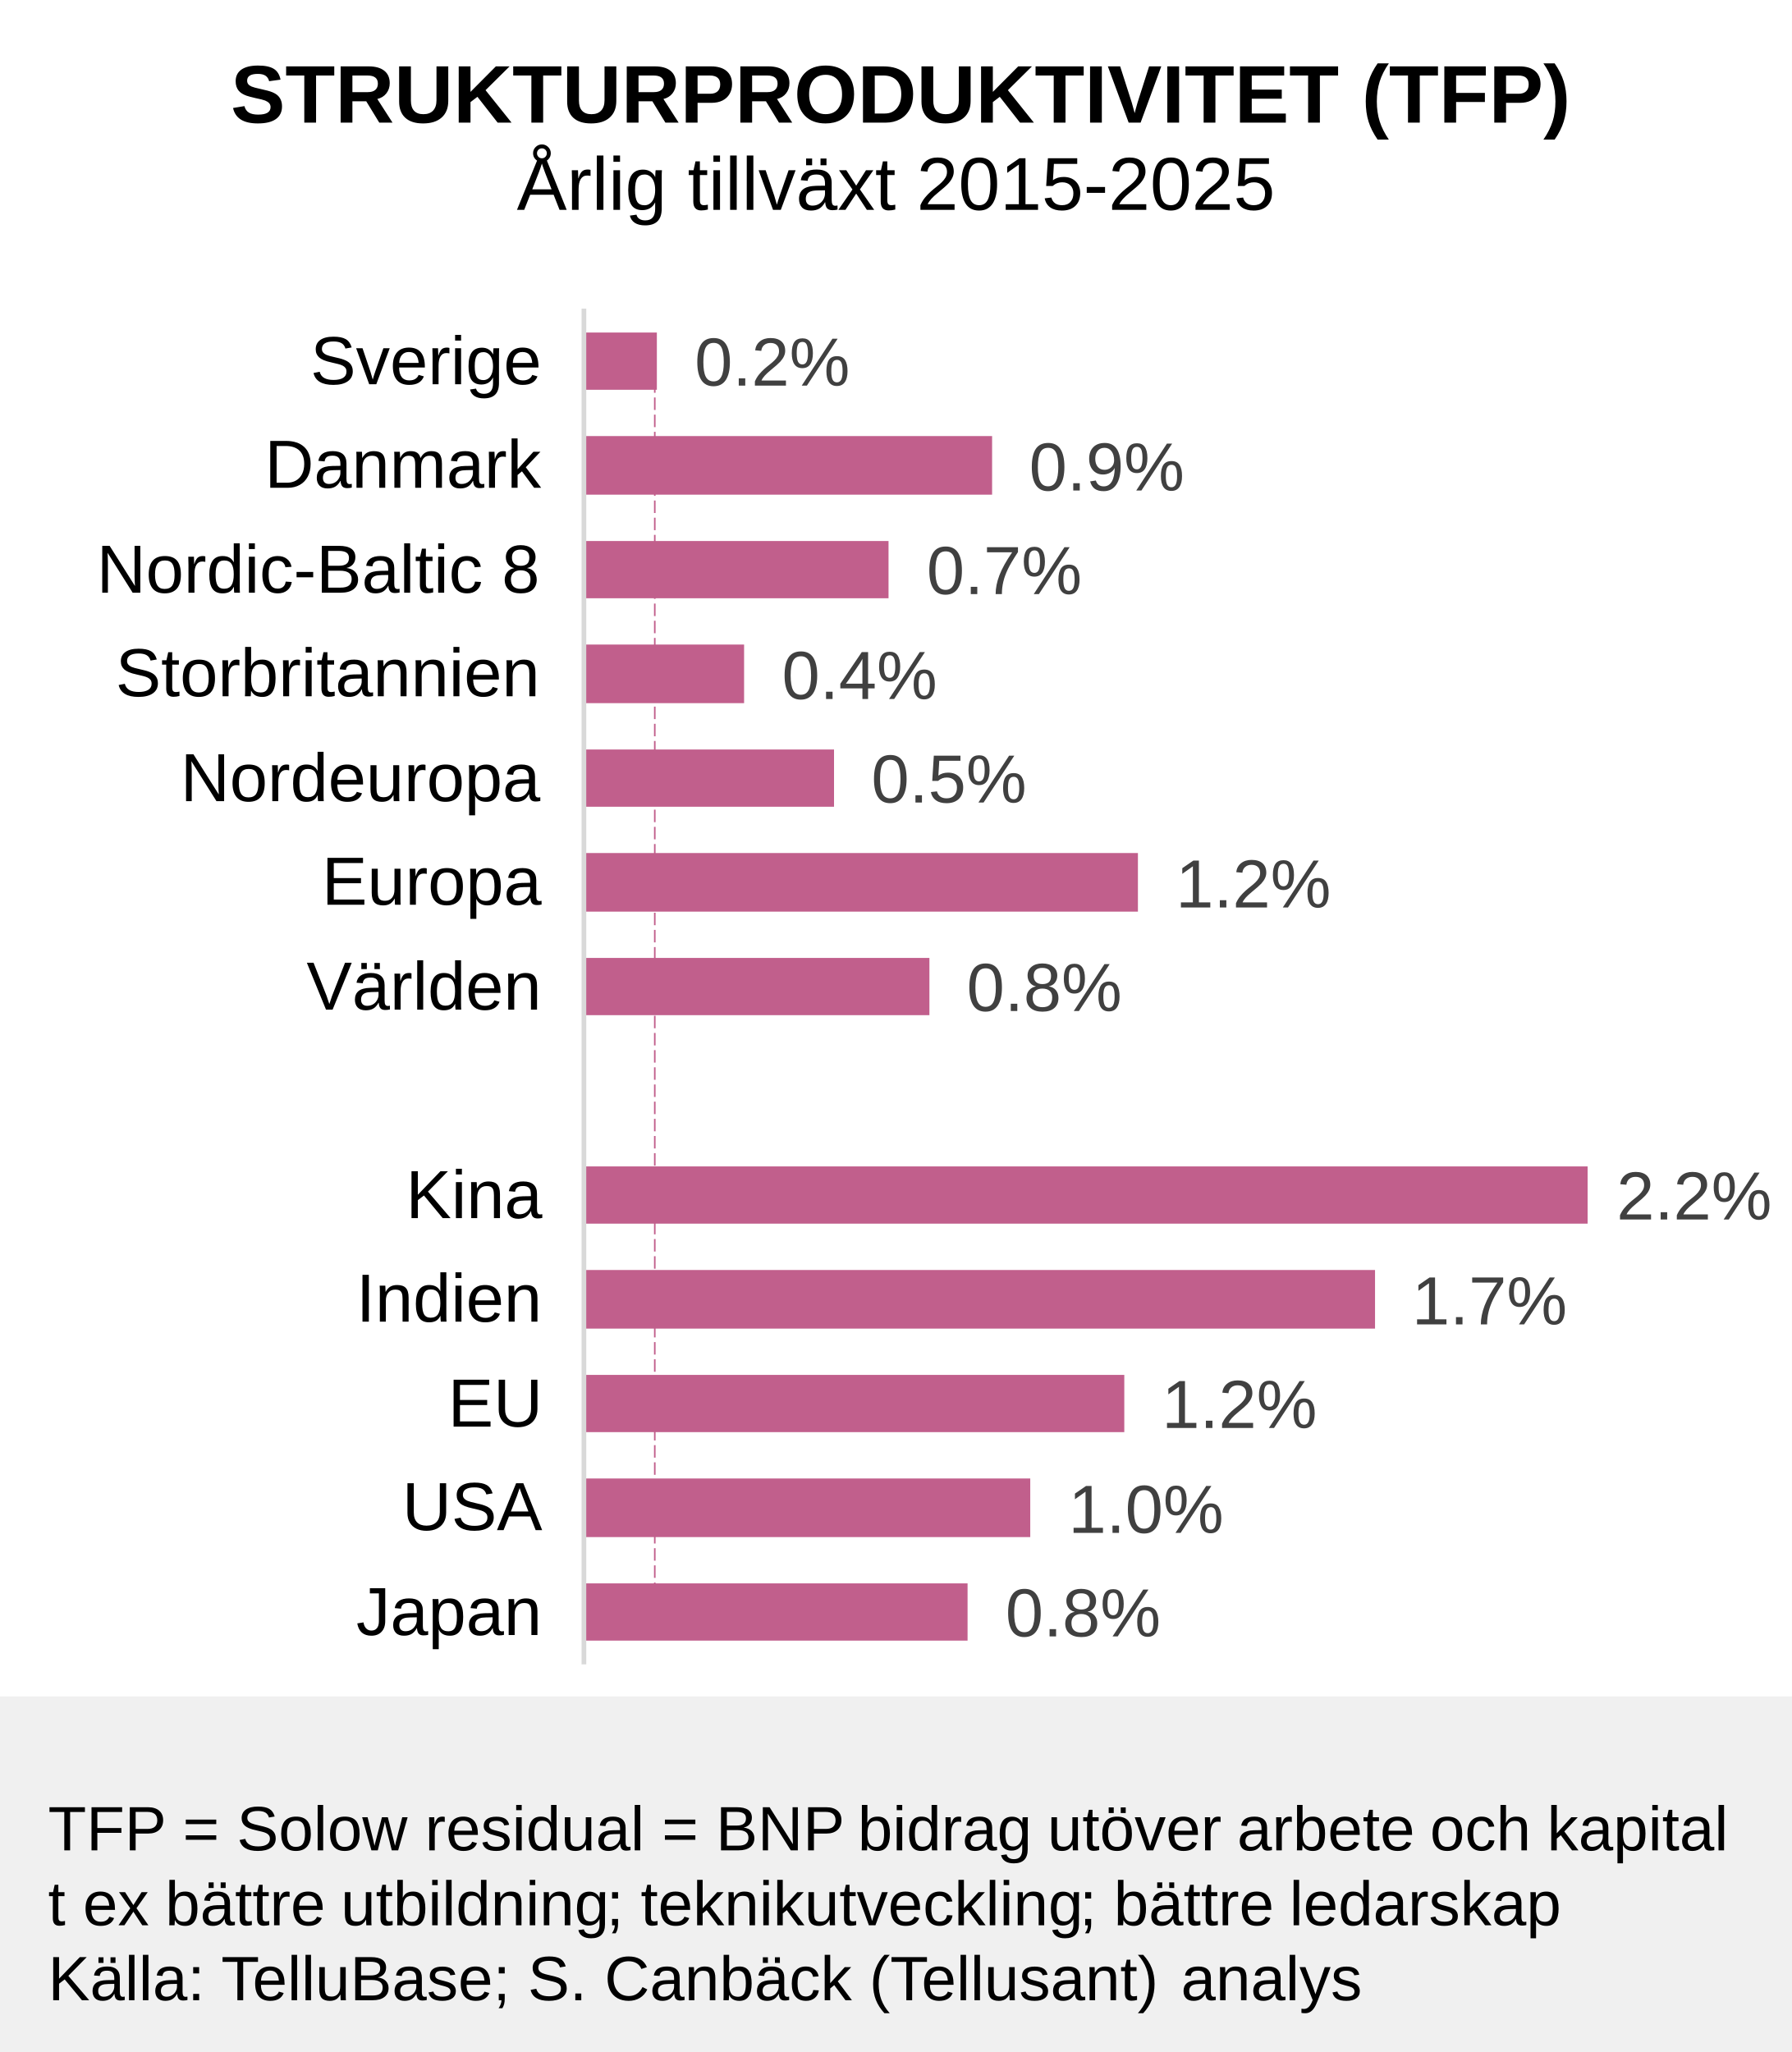
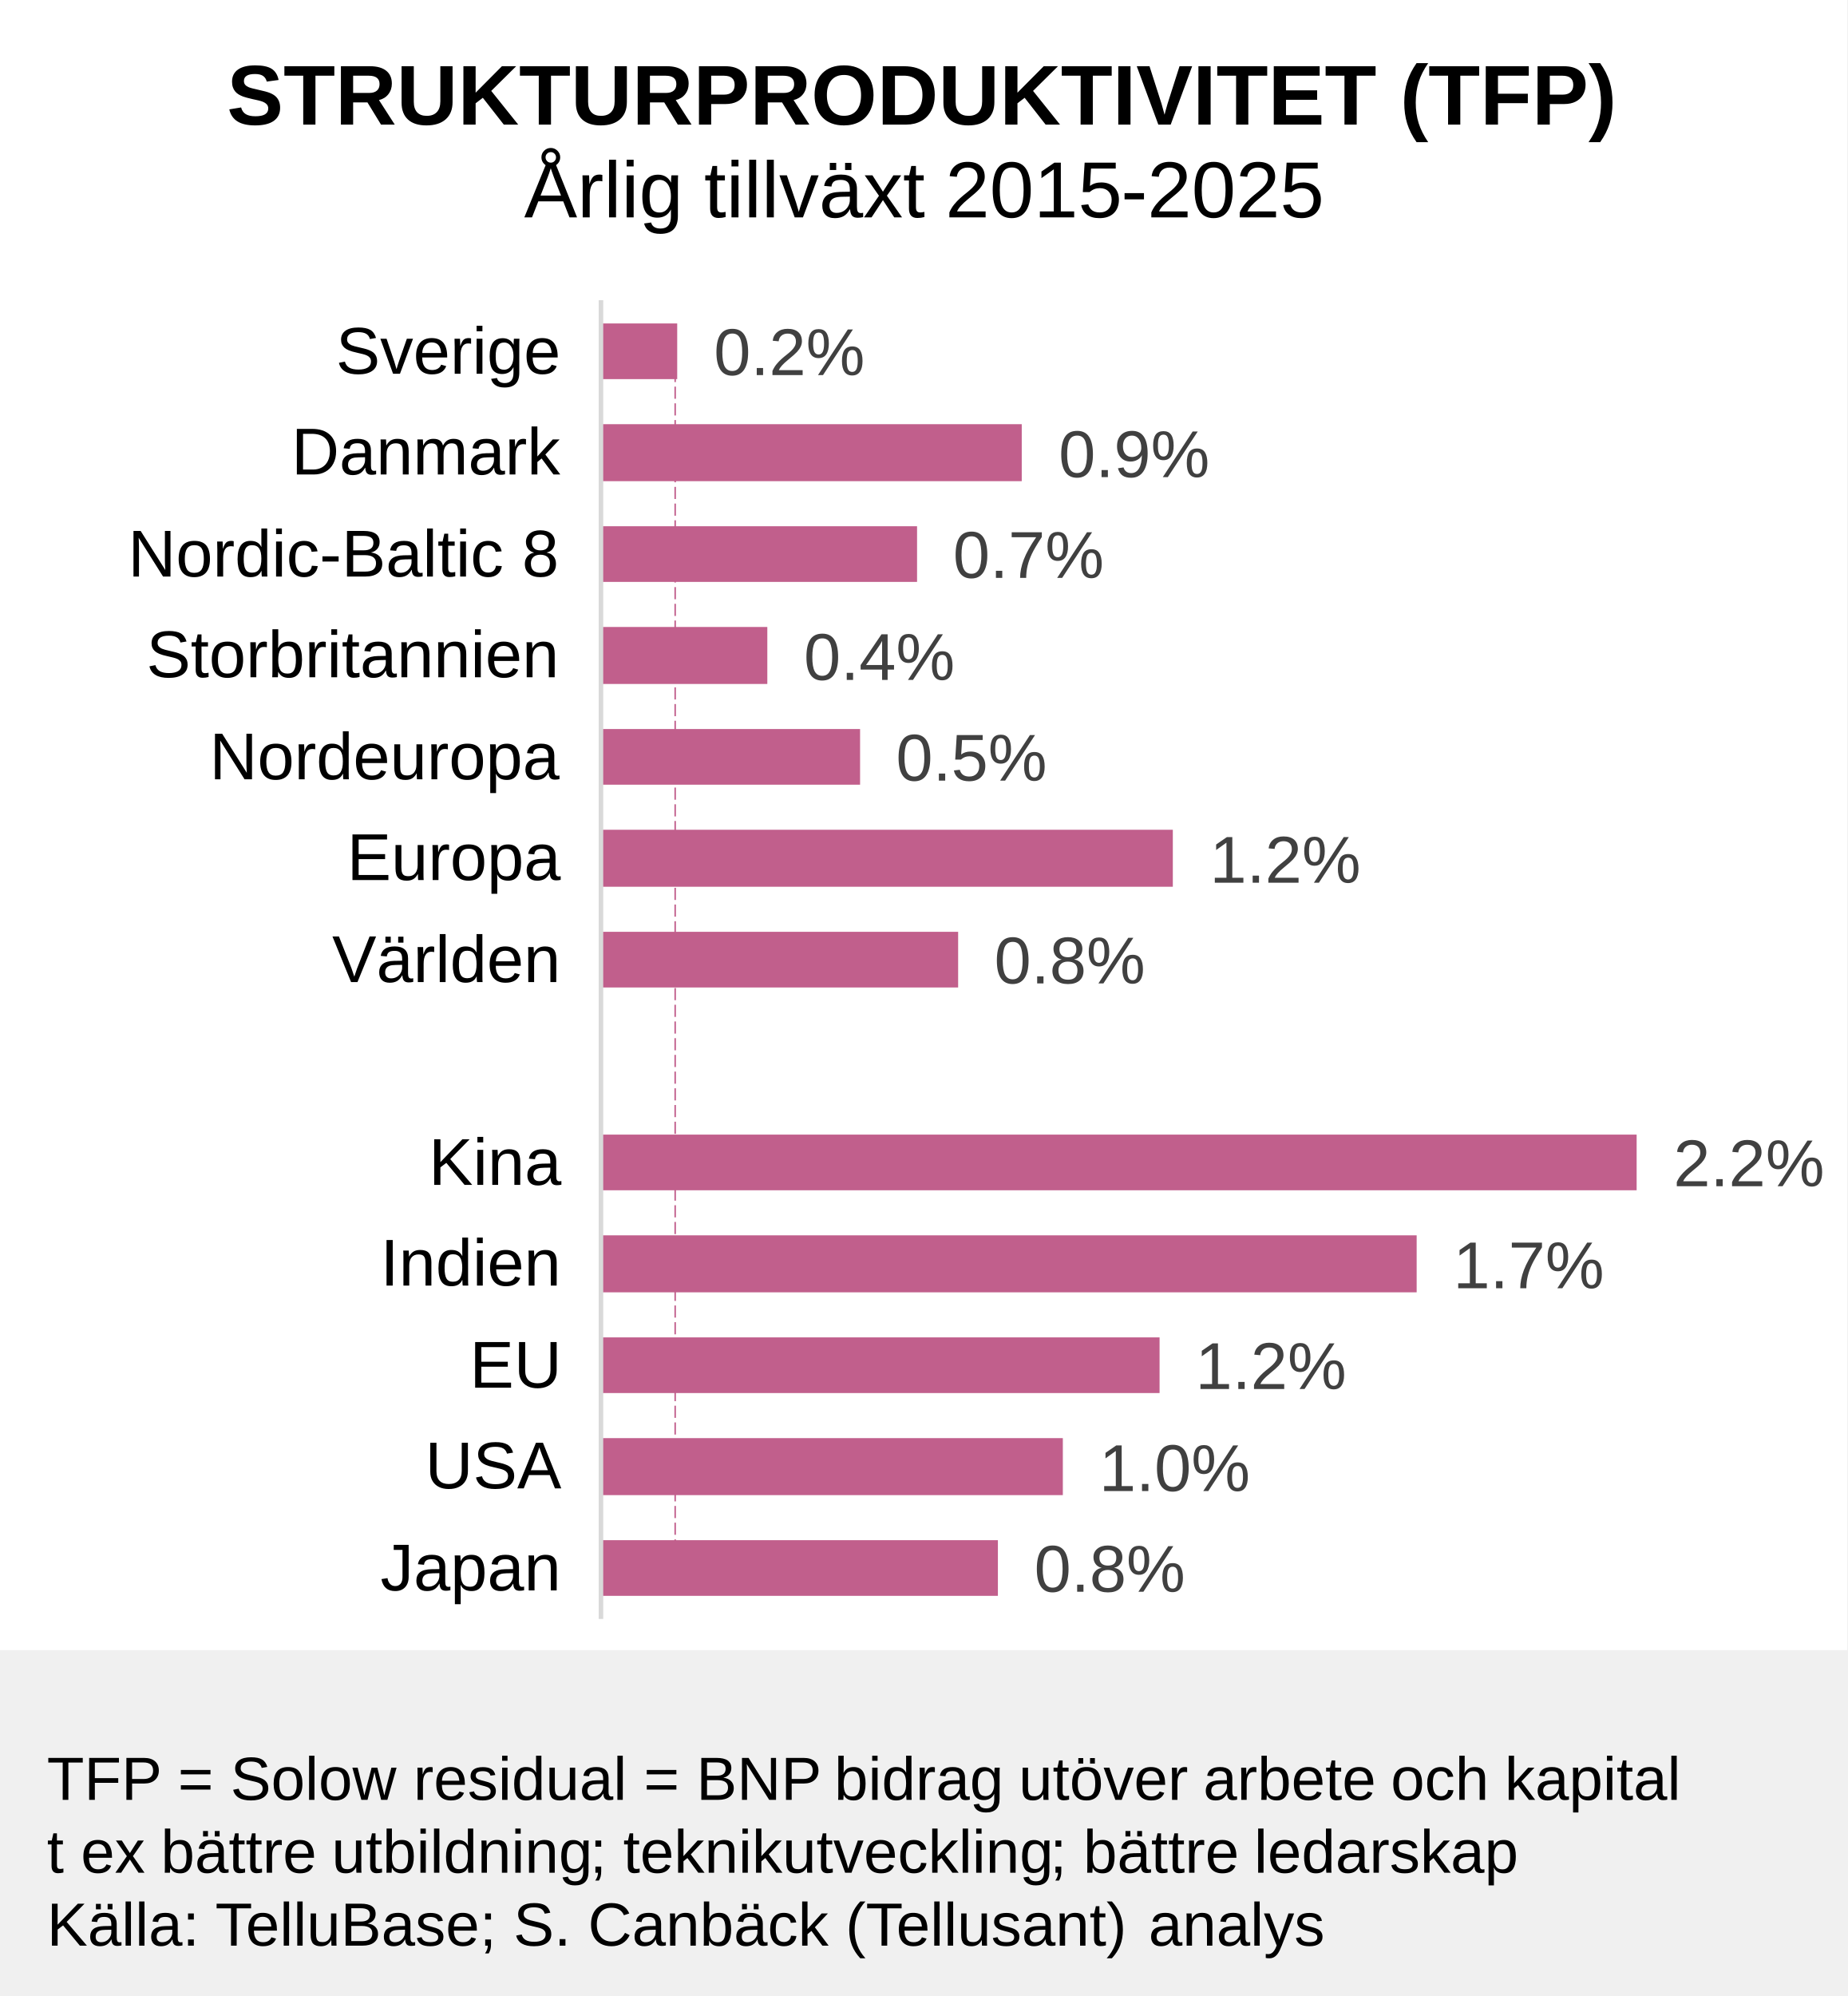
- <svg xmlns="http://www.w3.org/2000/svg" width="1315" height="1506" xml:space="preserve" overflow="hidden">
+ <svg xmlns="http://www.w3.org/2000/svg" width="1394" height="1506" xml:space="preserve" overflow="hidden">
  <defs>
    <clipPath id="clip0">
-       <rect x="580" y="1219" width="1315" height="1506" />
-     </clipPath>
-     <clipPath id="clip1">
-       <rect x="1008" y="1445" width="844" height="999" />
+       <rect x="580" y="1219" width="1394" height="1506" />
    </clipPath>
  </defs>
  <g clip-path="url(#clip0)" transform="translate(-580 -1219)">
-     <rect x="580" y="1219" width="1315" height="1245" fill="#FFFFFF" />
-     <g clip-path="url(#clip1)">
-       <path d="M1290.04 2423.08 1008 2423.08 1008 2381.08 1290.04 2381.08ZM1336.04 2347.08 1008 2347.08 1008 2304.08 1336.04 2304.08ZM1405.05 2270.07 1008 2270.07 1008 2228.07 1405.05 2228.07ZM1589.05 2194.07 1008 2194.07 1008 2151.07 1589.05 2151.07ZM1745.06 2117.07 1008 2117.07 1008 2075.07 1745.06 2075.07ZM1262.04 1964.06 1008 1964.06 1008 1922.06 1262.04 1922.06ZM1415.05 1888.06 1008 1888.06 1008 1845.06 1415.05 1845.06ZM1192.04 1811.06 1008 1811.06 1008 1769.06 1192.04 1769.06ZM1126.04 1735.06 1008 1735.06 1008 1692.06 1126.04 1692.06ZM1232.04 1658.05 1008 1658.05 1008 1616.05 1232.04 1616.05ZM1308.04 1582.05 1008 1582.05 1008 1539.05 1308.04 1539.05ZM1062.03 1505.05 1008 1505.05 1008 1463.05 1062.03 1463.05Z" fill="#C15F8C" />
+     <rect x="580" y="1219" width="1394" height="1245" fill="#FFFFFF" />
+     <g>
+       <path d="M1333.04 2423.08 1034 2423.08 1034 2381.08 1333.04 2381.08ZM1382.05 2347.08 1034 2347.08 1034 2304.08 1382.05 2304.08ZM1455.05 2270.07 1034 2270.07 1034 2228.07 1455.05 2228.07ZM1649.05 2194.07 1034 2194.07 1034 2151.07 1649.05 2151.07ZM1815.06 2117.07 1034 2117.07 1034 2075.07 1815.06 2075.07ZM1303.04 1964.06 1034 1964.06 1034 1922.06 1303.04 1922.06ZM1465.05 1888.06 1034 1888.06 1034 1845.06 1465.05 1845.06ZM1229.04 1811.06 1034 1811.06 1034 1769.06 1229.04 1769.06ZM1159.04 1735.06 1034 1735.06 1034 1692.06 1159.04 1692.06ZM1272.04 1658.05 1034 1658.05 1034 1616.05 1272.04 1616.05ZM1351.04 1582.05 1034 1582.05 1034 1539.05 1351.04 1539.05ZM1091.04 1505.05 1034 1505.05 1034 1463.05 1091.04 1463.05Z" fill="#C15F8C" />
    </g>
    <g>
-       <path d="M0 0 0 995" stroke="#D9D9D9" stroke-width="3.438" stroke-linejoin="round" stroke-miterlimit="10" fill="none" fill-rule="evenodd" transform="matrix(1 0 0 -1 1008.5 2440.5)" />
+       <path d="M0 0 0 995" stroke="#D9D9D9" stroke-width="3.438" stroke-linejoin="round" stroke-miterlimit="10" fill="none" fill-rule="evenodd" transform="matrix(1 0 0 -1 1033.5 2440.5)" />
    </g>
    <g>
-       <text fill="#404040" font-family="Arial,Arial_MSFontService,sans-serif" font-weight="400" font-size="50" transform="matrix(1 0 0 1 1317.85 2420)">0.8%</text>
+       <text fill="#404040" font-family="Arial,Arial_MSFontService,sans-serif" font-weight="400" font-size="50" transform="matrix(1 0 0 1 1360.48 2420)">0.8%</text>
    </g>
    <g>
-       <text fill="#404040" font-family="Arial,Arial_MSFontService,sans-serif" font-weight="400" font-size="50" transform="matrix(1 0 0 1 1364.03 2344)">1.0%</text>
+       <text fill="#404040" font-family="Arial,Arial_MSFontService,sans-serif" font-weight="400" font-size="50" transform="matrix(1 0 0 1 1409.44 2344)">1.0%</text>
    </g>
    <g>
-       <text fill="#404040" font-family="Arial,Arial_MSFontService,sans-serif" font-weight="400" font-size="50" transform="matrix(1 0 0 1 1432.58 2267)">1.2%</text>
+       <text fill="#404040" font-family="Arial,Arial_MSFontService,sans-serif" font-weight="400" font-size="50" transform="matrix(1 0 0 1 1482.1 2267)">1.2%</text>
    </g>
    <g>
-       <text fill="#404040" font-family="Arial,Arial_MSFontService,sans-serif" font-weight="400" font-size="50" transform="matrix(1 0 0 1 1616.09 2191)">1.7%</text>
+       <text fill="#404040" font-family="Arial,Arial_MSFontService,sans-serif" font-weight="400" font-size="50" transform="matrix(1 0 0 1 1676.62 2191)">1.7%</text>
    </g>
    <g>
-       <text fill="#404040" font-family="Arial,Arial_MSFontService,sans-serif" font-weight="400" font-size="50" transform="matrix(1 0 0 1 1766.3 2114)">2.2%</text>
+       <text fill="#404040" font-family="Arial,Arial_MSFontService,sans-serif" font-weight="400" font-size="50" transform="matrix(1 0 0 1 1842.85 2114)">2.2%</text>
    </g>
    <g>
-       <text fill="#404040" font-family="Arial,Arial_MSFontService,sans-serif" font-weight="400" font-size="50" transform="matrix(1 0 0 1 1289.39 1961)">0.8%</text>
+       <text fill="#404040" font-family="Arial,Arial_MSFontService,sans-serif" font-weight="400" font-size="50" transform="matrix(1 0 0 1 1330.31 1961)">0.8%</text>
    </g>
    <g>
-       <text fill="#404040" font-family="Arial,Arial_MSFontService,sans-serif" font-weight="400" font-size="50" transform="matrix(1 0 0 1 1442.8 1885)">1.2%</text>
+       <text fill="#404040" font-family="Arial,Arial_MSFontService,sans-serif" font-weight="400" font-size="50" transform="matrix(1 0 0 1 1492.93 1885)">1.2%</text>
    </g>
    <g>
-       <text fill="#404040" font-family="Arial,Arial_MSFontService,sans-serif" font-weight="400" font-size="50" transform="matrix(1 0 0 1 1219.42 1808)">0.5%</text>
+       <text fill="#404040" font-family="Arial,Arial_MSFontService,sans-serif" font-weight="400" font-size="50" transform="matrix(1 0 0 1 1256.14 1808)">0.5%</text>
    </g>
    <g>
-       <text fill="#404040" font-family="Arial,Arial_MSFontService,sans-serif" font-weight="400" font-size="50" transform="matrix(1 0 0 1 1153.82 1732)">0.4%</text>
+       <text fill="#404040" font-family="Arial,Arial_MSFontService,sans-serif" font-weight="400" font-size="50" transform="matrix(1 0 0 1 1186.61 1732)">0.4%</text>
    </g>
    <g>
-       <text fill="#404040" font-family="Arial,Arial_MSFontService,sans-serif" font-weight="400" font-size="50" transform="matrix(1 0 0 1 1260.03 1655)">0.7%</text>
+       <text fill="#404040" font-family="Arial,Arial_MSFontService,sans-serif" font-weight="400" font-size="50" transform="matrix(1 0 0 1 1299.19 1655)">0.7%</text>
    </g>
    <g>
-       <text fill="#404040" font-family="Arial,Arial_MSFontService,sans-serif" font-weight="400" font-size="50" transform="matrix(1 0 0 1 1335.23 1579)">0.9%</text>
+       <text fill="#404040" font-family="Arial,Arial_MSFontService,sans-serif" font-weight="400" font-size="50" transform="matrix(1 0 0 1 1378.9 1579)">0.9%</text>
    </g>
    <g>
-       <text fill="#404040" font-family="Arial,Arial_MSFontService,sans-serif" font-weight="400" font-size="50" transform="matrix(1 0 0 1 1089.76 1502)">0.2%</text>
+       <text fill="#404040" font-family="Arial,Arial_MSFontService,sans-serif" font-weight="400" font-size="50" transform="matrix(1 0 0 1 1118.7 1502)">0.2%</text>
    </g>
    <g>
-       <text font-family="Arial,Arial_MSFontService,sans-serif" font-weight="400" font-size="50" transform="matrix(1 0 0 1 841.392 2419)">Japan</text>
+       <text font-family="Arial,Arial_MSFontService,sans-serif" font-weight="400" font-size="50" transform="matrix(1 0 0 1 867.083 2419)">Japan</text>
    </g>
    <g>
-       <text font-family="Arial,Arial_MSFontService,sans-serif" font-weight="400" font-size="50" transform="matrix(1 0 0 1 875.148 2342)">USA</text>
+       <text font-family="Arial,Arial_MSFontService,sans-serif" font-weight="400" font-size="50" transform="matrix(1 0 0 1 900.839 2342)">USA</text>
    </g>
    <g>
-       <text font-family="Arial,Arial_MSFontService,sans-serif" font-weight="400" font-size="50" transform="matrix(1 0 0 1 908.767 2266)">EU</text>
+       <text font-family="Arial,Arial_MSFontService,sans-serif" font-weight="400" font-size="50" transform="matrix(1 0 0 1 934.458 2266)">EU</text>
    </g>
    <g>
-       <text font-family="Arial,Arial_MSFontService,sans-serif" font-weight="400" font-size="50" transform="matrix(1 0 0 1 841.392 2189)">Indien</text>
+       <text font-family="Arial,Arial_MSFontService,sans-serif" font-weight="400" font-size="50" transform="matrix(1 0 0 1 867.083 2189)">Indien</text>
    </g>
    <g>
-       <text font-family="Arial,Arial_MSFontService,sans-serif" font-weight="400" font-size="50" transform="matrix(1 0 0 1 877.875 2113)">Kina</text>
+       <text font-family="Arial,Arial_MSFontService,sans-serif" font-weight="400" font-size="50" transform="matrix(1 0 0 1 903.566 2113)">Kina</text>
    </g>
    <g>
-       <text font-family="Arial,Arial_MSFontService,sans-serif" font-weight="400" font-size="50" transform="matrix(1 0 0 1 804.977 1960)">Världen</text>
+       <text font-family="Arial,Arial_MSFontService,sans-serif" font-weight="400" font-size="50" transform="matrix(1 0 0 1 830.668 1960)">Världen</text>
    </g>
    <g>
-       <text font-family="Arial,Arial_MSFontService,sans-serif" font-weight="400" font-size="50" transform="matrix(1 0 0 1 816.184 1883)">Europa</text>
+       <text font-family="Arial,Arial_MSFontService,sans-serif" font-weight="400" font-size="50" transform="matrix(1 0 0 1 841.874 1883)">Europa</text>
    </g>
    <g>
-       <text font-family="Arial,Arial_MSFontService,sans-serif" font-weight="400" font-size="50" transform="matrix(1 0 0 1 712.44 1807)">Nordeuropa</text>
+       <text font-family="Arial,Arial_MSFontService,sans-serif" font-weight="400" font-size="50" transform="matrix(1 0 0 1 738.13 1807)">Nordeuropa</text>
    </g>
    <g>
-       <text font-family="Arial,Arial_MSFontService,sans-serif" font-weight="400" font-size="50" transform="matrix(1 0 0 1 664.818 1730)">Storbritannien</text>
+       <text font-family="Arial,Arial_MSFontService,sans-serif" font-weight="400" font-size="50" transform="matrix(1 0 0 1 690.509 1730)">Storbritannien</text>
    </g>
    <g>
-       <text font-family="Arial,Arial_MSFontService,sans-serif" font-weight="400" font-size="50" transform="matrix(1 0 0 1 650.93 1654)">Nordic-Baltic 8</text>
+       <text font-family="Arial,Arial_MSFontService,sans-serif" font-weight="400" font-size="50" transform="matrix(1 0 0 1 676.621 1654)">Nordic-Baltic 8</text>
    </g>
    <g>
-       <text font-family="Arial,Arial_MSFontService,sans-serif" font-weight="400" font-size="50" transform="matrix(1 0 0 1 774.223 1577)">Danmark</text>
+       <text font-family="Arial,Arial_MSFontService,sans-serif" font-weight="400" font-size="50" transform="matrix(1 0 0 1 799.914 1577)">Danmark</text>
    </g>
    <g>
-       <text font-family="Arial,Arial_MSFontService,sans-serif" font-weight="400" font-size="50" transform="matrix(1 0 0 1 807.819 1501)">Sverige</text>
+       <text font-family="Arial,Arial_MSFontService,sans-serif" font-weight="400" font-size="50" transform="matrix(1 0 0 1 833.509 1501)">Sverige</text>
    </g>
    <g>
-       <text font-family="Arial,Arial_MSFontService,sans-serif" font-weight="700" font-size="60" transform="matrix(1 0 0 1 749.283 1309)">STRUKTURPRODUKTIVITET (TFP)</text>
+       <text font-family="Arial,Arial_MSFontService,sans-serif" font-weight="700" font-size="64" transform="matrix(1 0 0 1 751.203 1313)">STRUKTURPRODUKTIVITET (TFP)</text>
    </g>
    <g>
-       <text font-family="Arial,Arial_MSFontService,sans-serif" font-weight="400" font-size="55" transform="matrix(1 0 0 1 959.268 1373)">Årlig tillväxt 2015</text>
+       <text font-family="Arial,Arial_MSFontService,sans-serif" font-weight="400" font-size="60" transform="matrix(1 0 0 1 975.558 1383)">Årlig</text>
    </g>
    <g>
-       <text font-family="Arial,Arial_MSFontService,sans-serif" font-weight="400" font-size="55" transform="matrix(1 0 0 1 1375.05 1373)">-</text>
+       <text font-family="Arial,Arial_MSFontService,sans-serif" font-weight="400" font-size="60" transform="matrix(1 0 0 1 1111.32 1383)">tillväxt</text>
    </g>
    <g>
-       <text font-family="Arial,Arial_MSFontService,sans-serif" font-weight="400" font-size="55" transform="matrix(1 0 0 1 1393.36 1373)">2025</text>
+       <text font-family="Arial,Arial_MSFontService,sans-serif" font-weight="400" font-size="60" transform="matrix(1 0 0 1 1293.41 1383)">2015</text>
    </g>
-     <text font-family="Arial,Arial_MSFontService,sans-serif" font-weight="400" font-size="46" transform="matrix(1 0 0 1 615.277 2577)">TFP = Solow residual = BNP </text>
-     <text font-family="Arial,Arial_MSFontService,sans-serif" font-weight="400" font-size="46" transform="matrix(1 0 0 1 1209.39 2577)">bidrag</text>
-     <text font-family="Arial,Arial_MSFontService,sans-serif" font-weight="400" font-size="46" transform="matrix(1 0 0 1 1348.61 2577)">utöver</text>
-     <text font-family="Arial,Arial_MSFontService,sans-serif" font-weight="400" font-size="46" transform="matrix(1 0 0 1 1487.83 2577)">arbete</text>
-     <text font-family="Arial,Arial_MSFontService,sans-serif" font-weight="400" font-size="46" transform="matrix(1 0 0 1 1629.34 2577)">och </text>
-     <text font-family="Arial,Arial_MSFontService,sans-serif" font-weight="400" font-size="46" transform="matrix(1 0 0 1 1715.28 2577)">kapital</text>
-     <text font-family="Arial,Arial_MSFontService,sans-serif" font-weight="400" font-size="46" transform="matrix(1 0 0 1 615.277 2632)">t ex </text>
-     <text font-family="Arial,Arial_MSFontService,sans-serif" font-weight="400" font-size="46" transform="matrix(1 0 0 1 701.215 2632)">bättre</text>
-     <text font-family="Arial,Arial_MSFontService,sans-serif" font-weight="400" font-size="46" transform="matrix(1 0 0 1 830.121 2632)">utbildning</text>
-     <text font-family="Arial,Arial_MSFontService,sans-serif" font-weight="400" font-size="46" transform="matrix(1 0 0 1 1024.91 2632)">; </text>
-     <text font-family="Arial,Arial_MSFontService,sans-serif" font-weight="400" font-size="46" transform="matrix(1 0 0 1 1050.12 2632)">teknikutveckling</text>
-     <text font-family="Arial,Arial_MSFontService,sans-serif" font-weight="400" font-size="46" transform="matrix(1 0 0 1 1372.1 2632)">; </text>
-     <text font-family="Arial,Arial_MSFontService,sans-serif" font-weight="400" font-size="46" transform="matrix(1 0 0 1 1397.31 2632)">bättre</text>
-     <text font-family="Arial,Arial_MSFontService,sans-serif" font-weight="400" font-size="46" transform="matrix(1 0 0 1 1526.21 2632)">ledarskap</text>
-     <text font-family="Arial,Arial_MSFontService,sans-serif" font-weight="400" font-size="46" transform="matrix(1 0 0 1 615.277 2687)">Källa: TelluBase; S. Canbäck (Tellusant) </text>
-     <text font-family="Arial,Arial_MSFontService,sans-serif" font-weight="400" font-size="46" transform="matrix(1 0 0 1 1446.58 2687)">analys</text>
-     <path d="M1060.5 1485.5 1060.5 2391.9" stroke="#C15F8C" stroke-width="1.146" stroke-miterlimit="8" stroke-dasharray="9.167 3.438" fill="none" fill-rule="evenodd" />
+     <g>
+       <text font-family="Arial,Arial_MSFontService,sans-serif" font-weight="400" font-size="60" transform="matrix(1 0 0 1 1425.96 1383)">-</text>
+     </g>
+     <g>
+       <text font-family="Arial,Arial_MSFontService,sans-serif" font-weight="400" font-size="60" transform="matrix(1 0 0 1 1445.81 1383)">2025</text>
+     </g>
+     <text font-family="Arial,Arial_MSFontService,sans-serif" font-weight="400" font-size="46" transform="matrix(1 0 0 1 615.412 2577)">TFP = Solow residual = BNP </text>
+     <text font-family="Arial,Arial_MSFontService,sans-serif" font-weight="400" font-size="46" transform="matrix(1 0 0 1 1209.53 2577)">bidrag</text>
+     <text font-family="Arial,Arial_MSFontService,sans-serif" font-weight="400" font-size="46" transform="matrix(1 0 0 1 1348.75 2577)">utöver</text>
+     <text font-family="Arial,Arial_MSFontService,sans-serif" font-weight="400" font-size="46" transform="matrix(1 0 0 1 1487.96 2577)">arbete</text>
+     <text font-family="Arial,Arial_MSFontService,sans-serif" font-weight="400" font-size="46" transform="matrix(1 0 0 1 1629.47 2577)">och </text>
+     <text font-family="Arial,Arial_MSFontService,sans-serif" font-weight="400" font-size="46" transform="matrix(1 0 0 1 1715.41 2577)">kapital</text>
+     <text font-family="Arial,Arial_MSFontService,sans-serif" font-weight="400" font-size="46" transform="matrix(1 0 0 1 615.412 2632)">t ex </text>
+     <text font-family="Arial,Arial_MSFontService,sans-serif" font-weight="400" font-size="46" transform="matrix(1 0 0 1 701.35 2632)">bättre</text>
+     <text font-family="Arial,Arial_MSFontService,sans-serif" font-weight="400" font-size="46" transform="matrix(1 0 0 1 830.256 2632)">utbildning</text>
+     <text font-family="Arial,Arial_MSFontService,sans-serif" font-weight="400" font-size="46" transform="matrix(1 0 0 1 1025.05 2632)">; </text>
+     <text font-family="Arial,Arial_MSFontService,sans-serif" font-weight="400" font-size="46" transform="matrix(1 0 0 1 1050.26 2632)">teknikutveckling</text>
+     <text font-family="Arial,Arial_MSFontService,sans-serif" font-weight="400" font-size="46" transform="matrix(1 0 0 1 1372.24 2632)">; </text>
+     <text font-family="Arial,Arial_MSFontService,sans-serif" font-weight="400" font-size="46" transform="matrix(1 0 0 1 1397.44 2632)">bättre</text>
+     <text font-family="Arial,Arial_MSFontService,sans-serif" font-weight="400" font-size="46" transform="matrix(1 0 0 1 1526.35 2632)">ledarskap</text>
+     <text font-family="Arial,Arial_MSFontService,sans-serif" font-weight="400" font-size="46" transform="matrix(1 0 0 1 615.412 2687)">Källa: TelluBase; S. Canbäck (Tellusant) </text>
+     <text font-family="Arial,Arial_MSFontService,sans-serif" font-weight="400" font-size="46" transform="matrix(1 0 0 1 1446.71 2687)">analys</text>
+     <path d="M1089.5 1485.5 1089.5 2391.9" stroke="#C15F8C" stroke-width="1.146" stroke-miterlimit="8" stroke-dasharray="9.167 3.438" fill="none" fill-rule="evenodd" />
  </g>
</svg>
